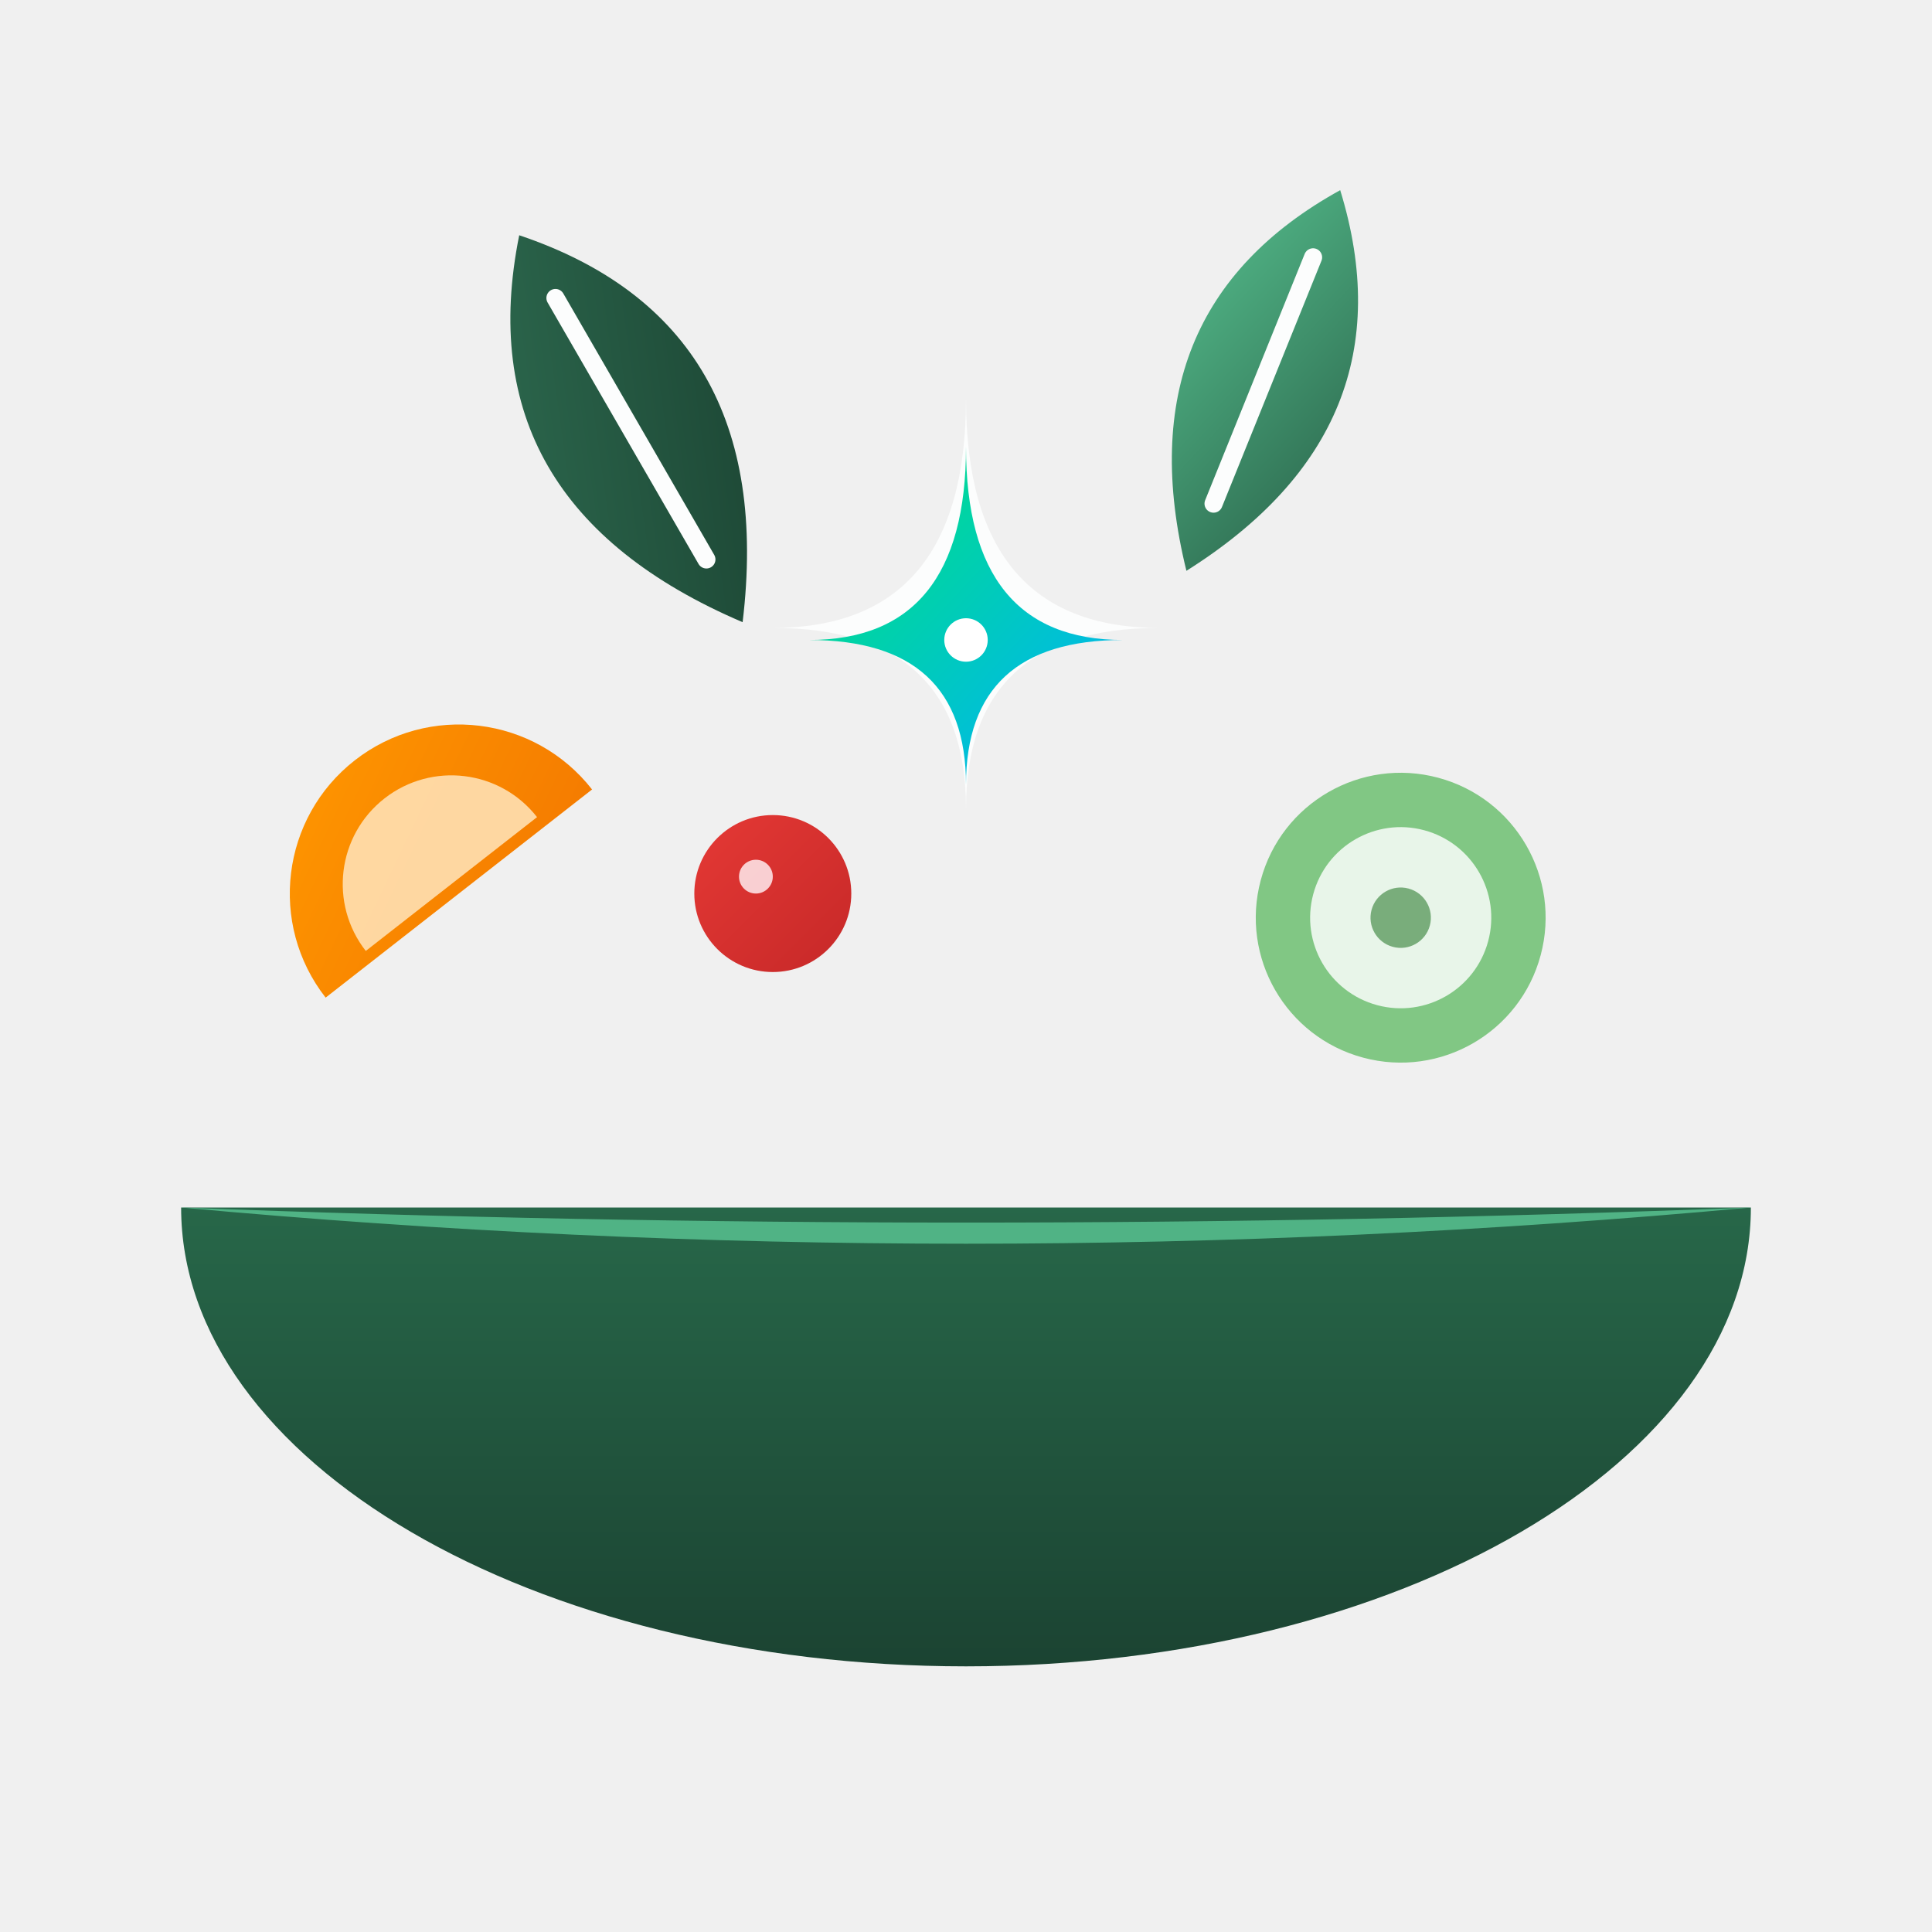
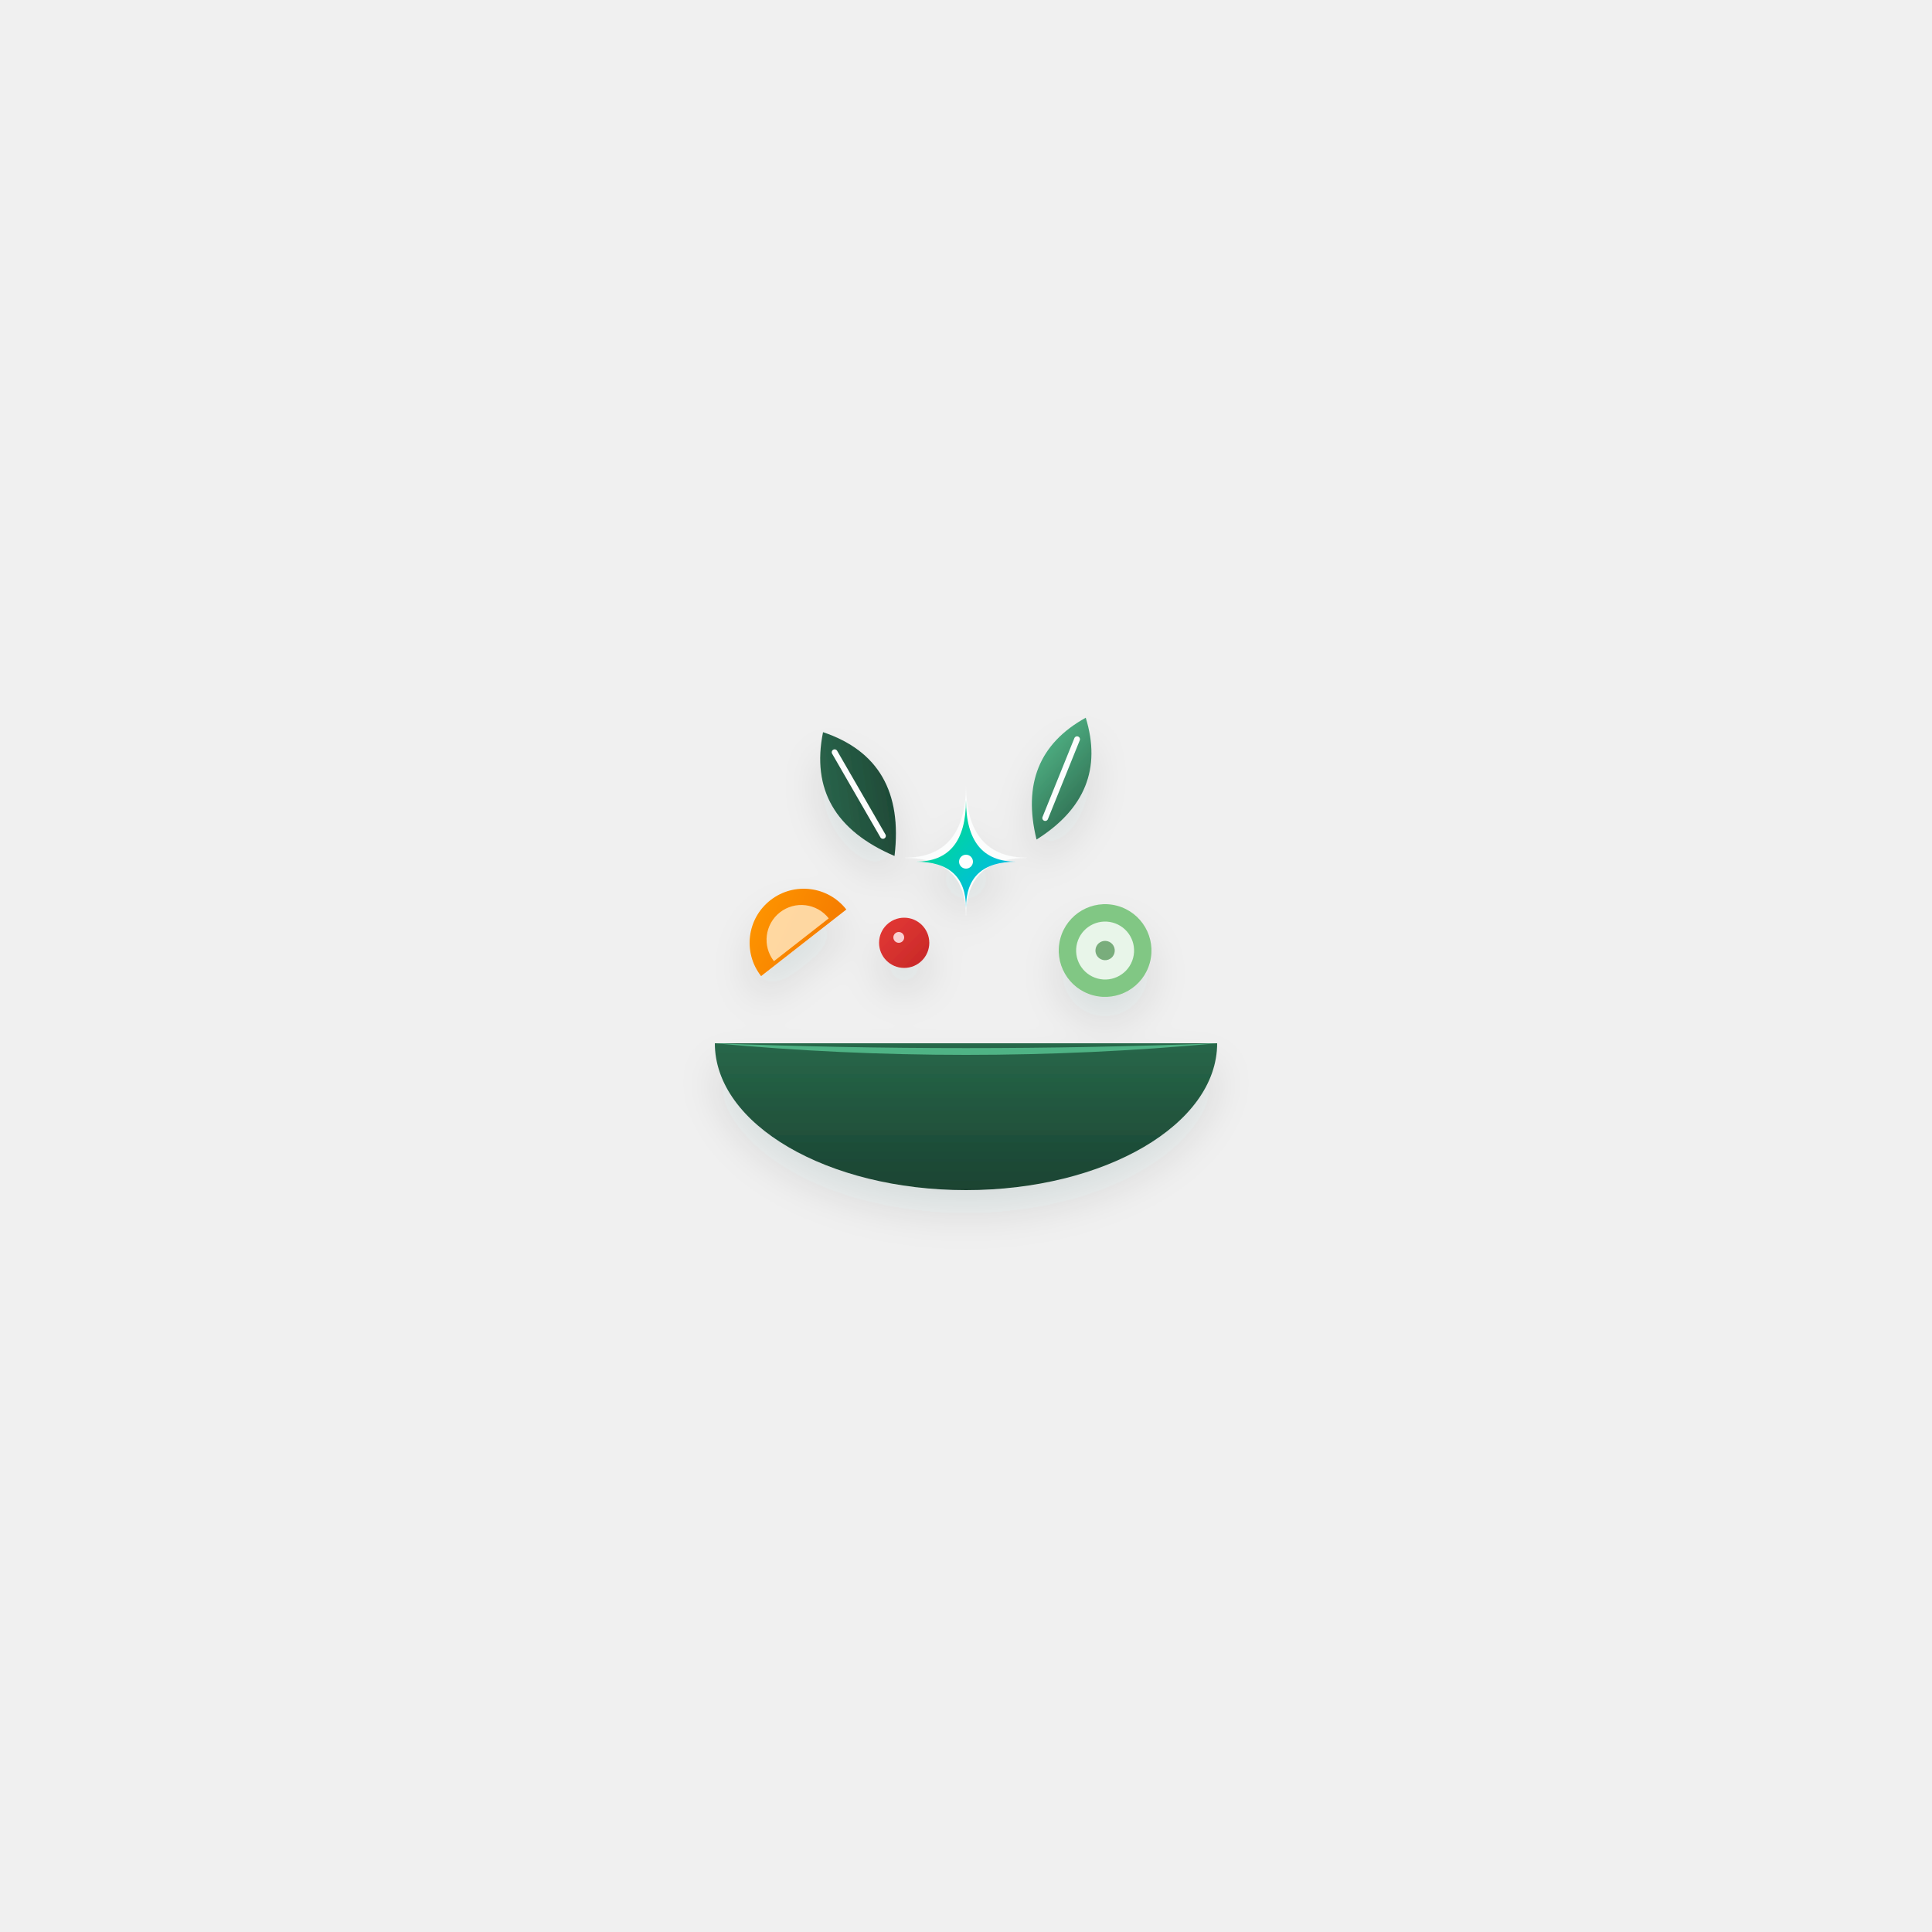
- <svg xmlns="http://www.w3.org/2000/svg" viewBox="170 170 160 160" width="64" height="64" role="img" aria-label="NutriGo">
+ <svg xmlns="http://www.w3.org/2000/svg" viewBox="0 0 500 500" role="img" aria-label="NutriGo">
  <defs>
    <linearGradient id="bowlGrad" x1="0%" y1="0%" x2="0%" y2="100%">
      <stop offset="0%" stop-color="#276749" />
      <stop offset="100%" stop-color="#1B4332" />
    </linearGradient>
    <linearGradient id="leafDark" x1="0%" y1="0%" x2="100%" y2="100%">
      <stop offset="0%" stop-color="#2D6A4F" />
      <stop offset="100%" stop-color="#1B4332" />
    </linearGradient>
    <linearGradient id="leafLight" x1="0%" y1="0%" x2="100%" y2="100%">
      <stop offset="0%" stop-color="#52B788" />
      <stop offset="100%" stop-color="#2D6A4F" />
    </linearGradient>
    <linearGradient id="orangeGrad" x1="0%" y1="0%" x2="100%" y2="100%">
      <stop offset="0%" stop-color="#FF9800" />
      <stop offset="100%" stop-color="#F57C00" />
    </linearGradient>
    <linearGradient id="berryGrad" x1="0%" y1="0%" x2="100%" y2="100%">
      <stop offset="0%" stop-color="#E53935" />
      <stop offset="100%" stop-color="#C62828" />
    </linearGradient>
    <linearGradient id="starGrad" x1="0%" y1="0%" x2="100%" y2="100%">
      <stop offset="0%" stop-color="#00E676" />
      <stop offset="100%" stop-color="#00B0FF" />
    </linearGradient>
    <filter id="softShadow" x="-15%" y="-15%" width="130%" height="130%">
      <feDropShadow dx="0" dy="6" stdDeviation="5" flood-color="#1B4332" flood-opacity="0.1" />
    </filter>
  </defs>
-   <g transform="translate(250, 270)">
-     <g transform="translate(-24, -58) rotate(-30)">
-       <path d="M 0 -26 Q -15 -9 0 11 Q 15 -9 0 -26 Z" fill="url(#leafDark)" />
-       <path d="M 0 -20 L 0 5" stroke="#FCFDFD" stroke-width="1.5" stroke-linecap="round" />
+   <g filter="url(#softShadow)">
+     <g transform="translate(250, 270)">
+       <g transform="translate(-24, -58) rotate(-30)">
+         <path d="M 0 -26 Q -15 -9 0 11 Q 15 -9 0 -26 Z" fill="url(#leafDark)" />
+         <path d="M 0 -20 L 0 5" stroke="#FCFDFD" stroke-width="1.5" stroke-linecap="round" />
+       </g>
+       <g transform="translate(-42, -26) rotate(-38)">
+         <path d="M -14 0 A 14 14 0 0 1 14 0 Z" fill="url(#orangeGrad)" />
+         <path d="M -9 -1 A 9 9 0 0 1 9 -1 Z" fill="#FFE0B2" opacity="0.9" />
+       </g>
+       <g transform="translate(-16, -26)">
+         <circle cx="0" cy="0" r="6.5" fill="url(#berryGrad)" />
+         <circle cx="-1.4" cy="-1.4" r="1.4" fill="#FFEBEE" opacity="0.85" />
+       </g>
+       <g transform="translate(22, -62) rotate(22)">
+         <path d="M 0 -24 Q -13 -8 0 10 Q 13 -8 0 -24 Z" fill="url(#leafLight)" />
+         <path d="M 0 -18 L 0 4" stroke="#FCFDFD" stroke-width="1.5" stroke-linecap="round" />
+       </g>
+       <g transform="translate(36, -24) rotate(15)">
+         <circle cx="0" cy="0" r="12" fill="#81C784" />
+         <circle cx="0" cy="0" r="7.5" fill="#E8F5E9" />
+         <circle cx="0" cy="0" r="2.5" fill="#2E7D32" opacity="0.6" />
+       </g>
+       <g transform="translate(0, -42)">
+         <path d="M 0 -25 Q 0 -6 16 -6 Q 0 -6 0 9 Q 0 -6 -16 -6 Q 0 -6 0 -25 Z" fill="#FCFDFD" />
+         <path d="M 0 -21 Q 0 -5 13 -5 Q 0 -5 0 7 Q 0 -5 -13 -5 Q 0 -5 0 -21 Z" fill="url(#starGrad)" />
+         <circle cx="0" cy="-5" r="1.8" fill="#FFFFFF" />
+       </g>
+       <path d="M -65 0 A 65 38 0 0 0 65 0 Z" fill="url(#bowlGrad)" />
+       <path d="M -65 0 Q 0 6 65 0 Q 0 2.5 -65 0 Z" fill="#52B788" opacity="0.95" />
    </g>
-     <g transform="translate(-42, -26) rotate(-38)">
-       <path d="M -14 0 A 14 14 0 0 1 14 0 Z" fill="url(#orangeGrad)" />
-       <path d="M -9 -1 A 9 9 0 0 1 9 -1 Z" fill="#FFE0B2" opacity="0.9" />
-     </g>
-     <g transform="translate(-16, -26)">
-       <circle cx="0" cy="0" r="6.5" fill="url(#berryGrad)" />
-       <circle cx="-1.4" cy="-1.4" r="1.4" fill="#FFEBEE" opacity="0.85" />
-     </g>
-     <g transform="translate(22, -62) rotate(22)">
-       <path d="M 0 -24 Q -13 -8 0 10 Q 13 -8 0 -24 Z" fill="url(#leafLight)" />
-       <path d="M 0 -18 L 0 4" stroke="#FCFDFD" stroke-width="1.5" stroke-linecap="round" />
-     </g>
-     <g transform="translate(36, -24) rotate(15)">
-       <circle cx="0" cy="0" r="12" fill="#81C784" />
-       <circle cx="0" cy="0" r="7.5" fill="#E8F5E9" />
-       <circle cx="0" cy="0" r="2.5" fill="#2E7D32" opacity="0.6" />
-     </g>
-     <g transform="translate(0, -42)">
-       <path d="M 0 -25 Q 0 -6 16 -6 Q 0 -6 0 9 Q 0 -6 -16 -6 Q 0 -6 0 -25 Z" fill="#FCFDFD" />
-       <path d="M 0 -21 Q 0 -5 13 -5 Q 0 -5 0 7 Q 0 -5 -13 -5 Q 0 -5 0 -21 Z" fill="url(#starGrad)" />
-       <circle cx="0" cy="-5" r="1.8" fill="#FFFFFF" />
-     </g>
-     <path d="M -65 0 A 65 38 0 0 0 65 0 Z" fill="url(#bowlGrad)" />
-     <path d="M -65 0 Q 0 6 65 0 Q 0 2.5 -65 0 Z" fill="#52B788" opacity="0.95" />
  </g>
</svg>
